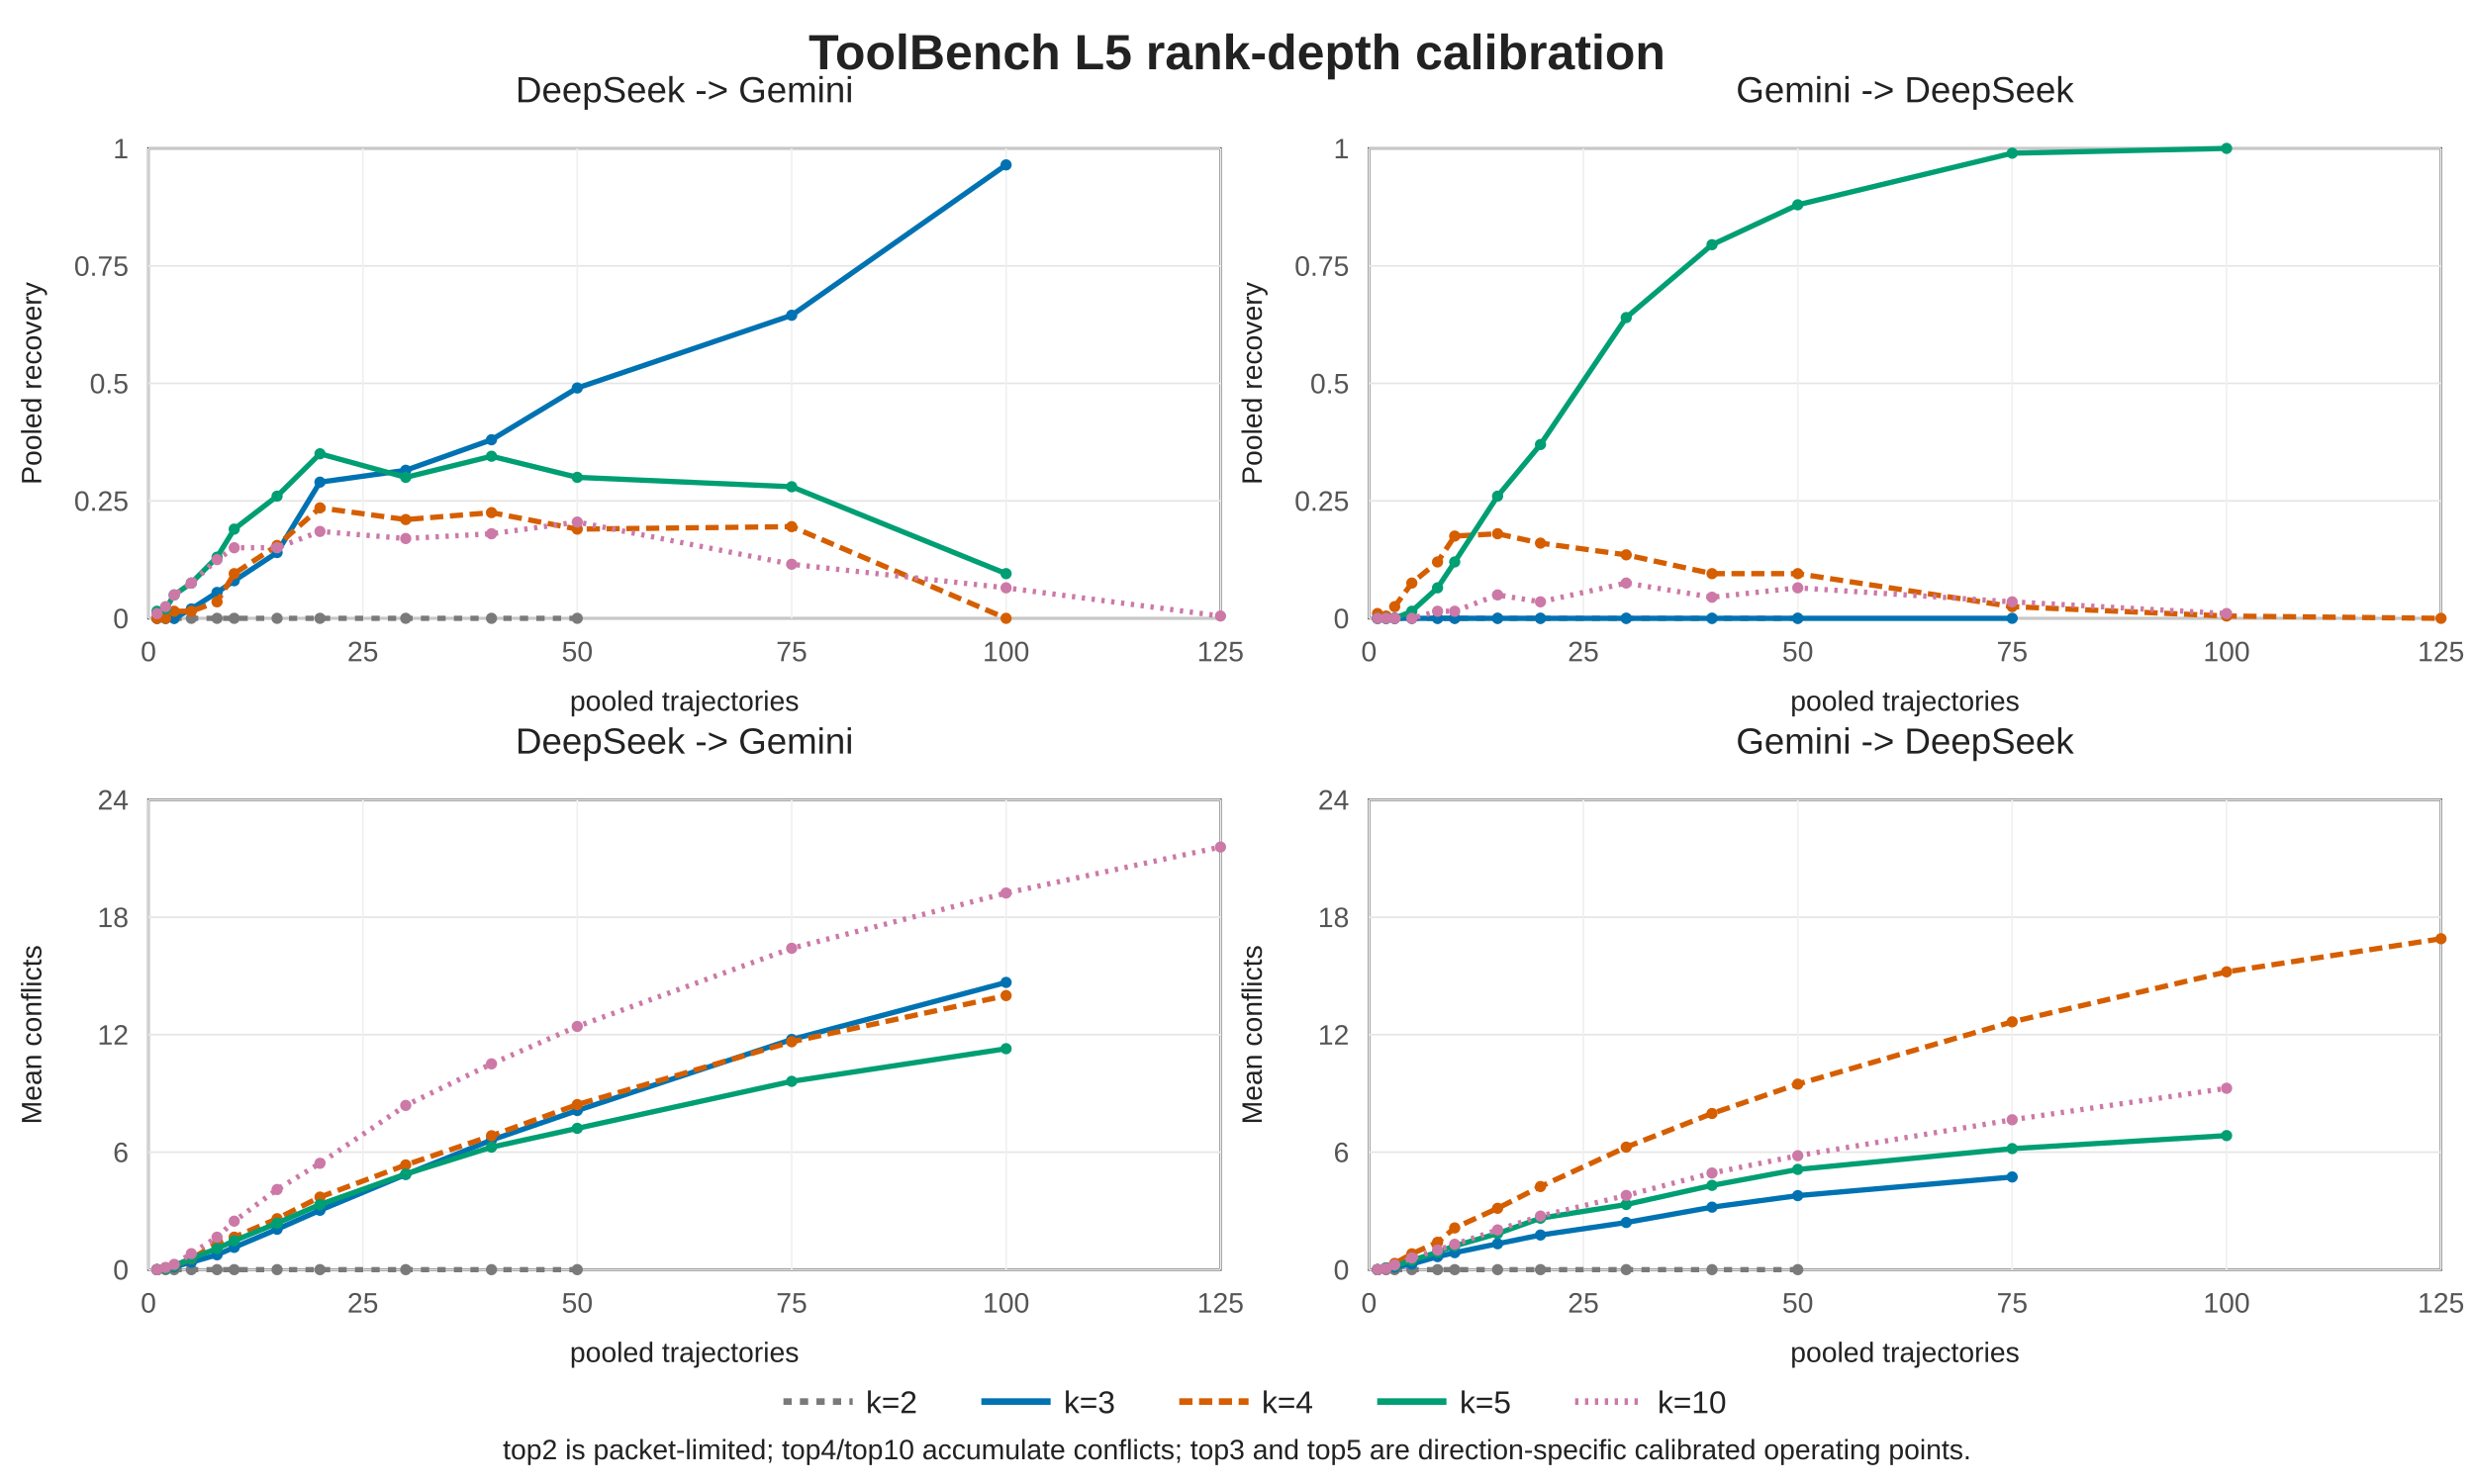
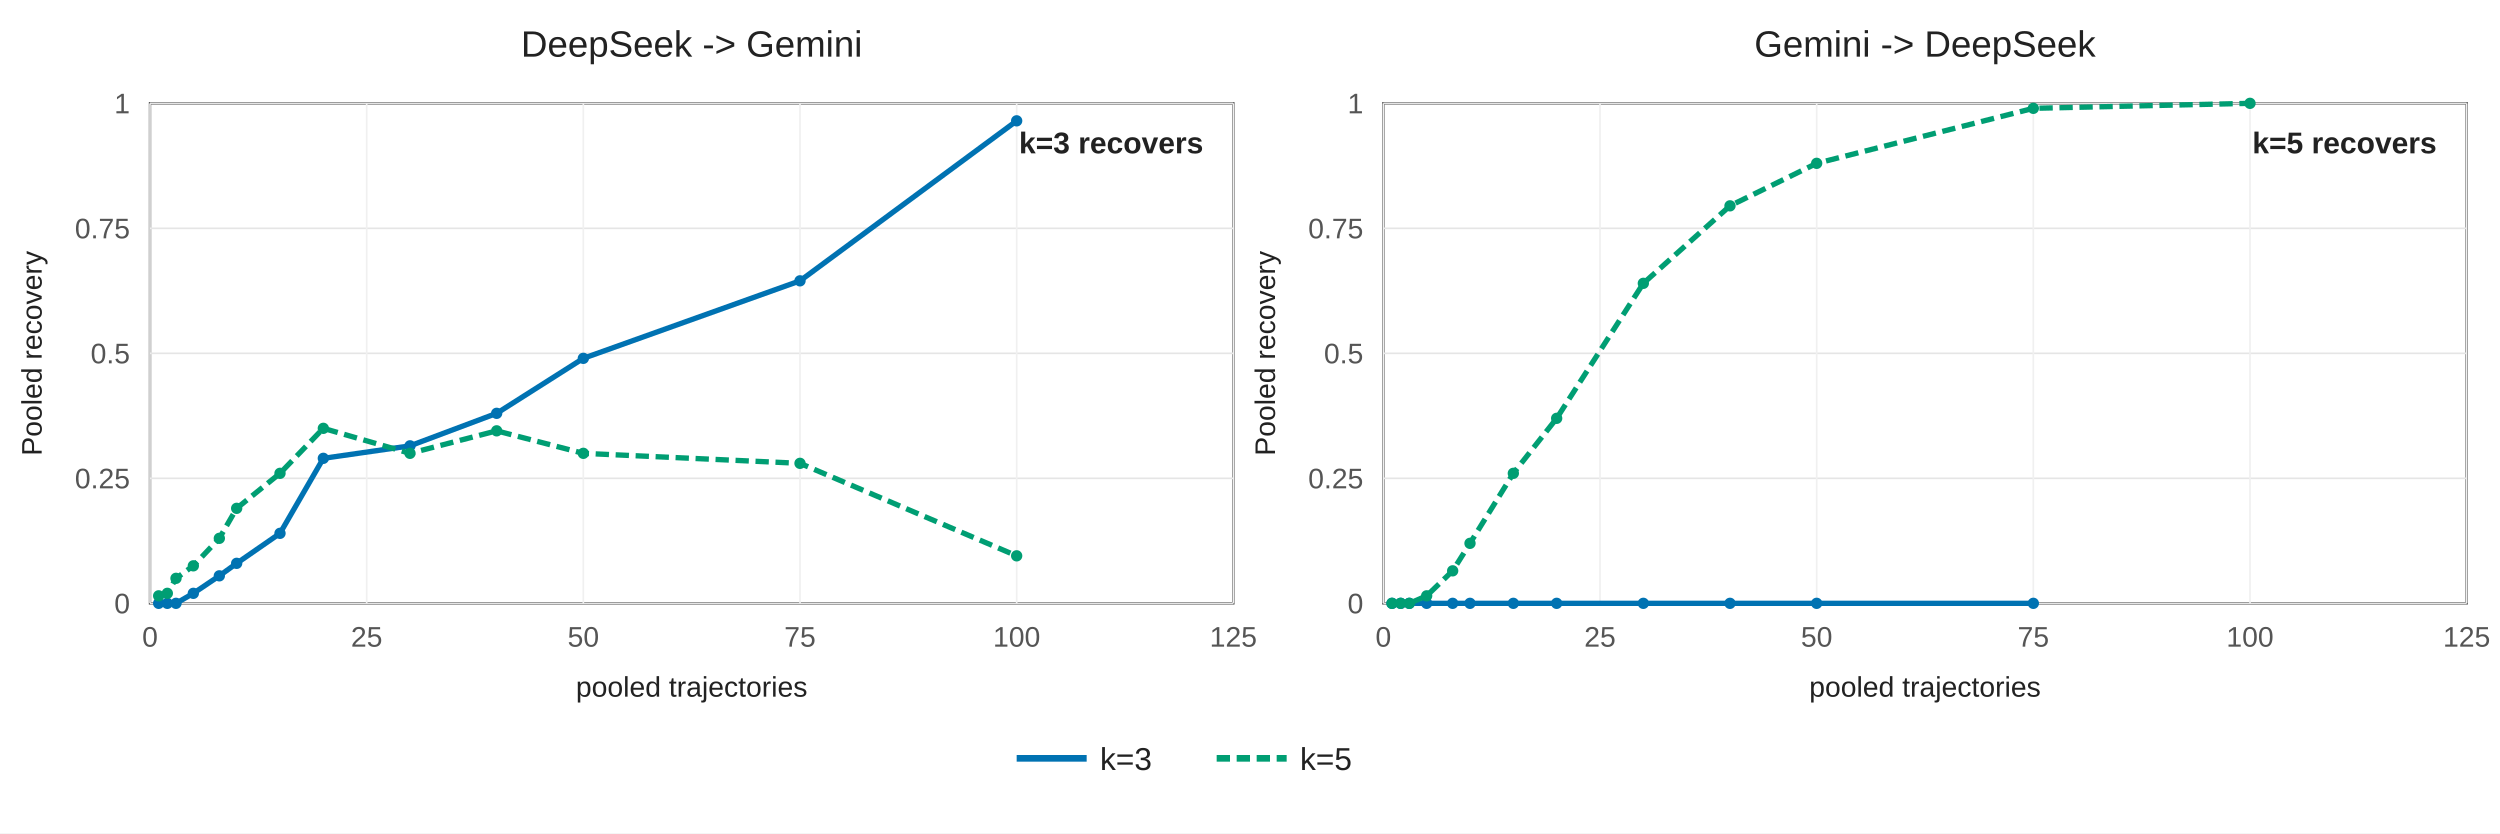
- <svg xmlns="http://www.w3.org/2000/svg" width="1500" height="900" viewBox="0 0 1500 900">
+ <svg xmlns="http://www.w3.org/2000/svg" width="1500" height="500" viewBox="0 0 1500 500">
  <rect width="100%" height="100%" fill="white" />
-   <style>text{font-family:Arial,Helvetica,sans-serif;fill:#222}.title{font-size:30px;font-weight:700}.label{font-size:22px}.tick{font-size:17px;fill:#555}.legend{font-size:19px}.small{font-size:17px}</style>
-   <text class="title" x="750" y="42" text-anchor="middle">ToolBench L5 rank-depth calibration</text>
-   <text class="label" x="415.0" y="62" text-anchor="middle">DeepSeek -&gt; Gemini</text>
-   <rect x="90" y="90" width="650" height="285" fill="none" stroke="#333" stroke-width="1.4" />
-   <line x1="90" x2="740" y1="375.0" y2="375.0" stroke="#E5E5E5" />
-   <text class="tick" x="78" y="381.0" text-anchor="end">0</text>
-   <line x1="90" x2="740" y1="303.75" y2="303.75" stroke="#E5E5E5" />
-   <text class="tick" x="78" y="309.75" text-anchor="end">0.25</text>
-   <line x1="90" x2="740" y1="232.5" y2="232.5" stroke="#E5E5E5" />
-   <text class="tick" x="78" y="238.5" text-anchor="end">0.5</text>
-   <line x1="90" x2="740" y1="161.25" y2="161.25" stroke="#E5E5E5" />
-   <text class="tick" x="78" y="167.25" text-anchor="end">0.75</text>
-   <line x1="90" x2="740" y1="90.0" y2="90.0" stroke="#E5E5E5" />
-   <text class="tick" x="78" y="96.0" text-anchor="end">1</text>
-   <line x1="90.0" x2="90.0" y1="90" y2="375" stroke="#F0F0F0" />
-   <text class="tick" x="90.0" y="401" text-anchor="middle">0</text>
-   <line x1="220.0" x2="220.0" y1="90" y2="375" stroke="#F0F0F0" />
-   <text class="tick" x="220.0" y="401" text-anchor="middle">25</text>
-   <line x1="350.0" x2="350.0" y1="90" y2="375" stroke="#F0F0F0" />
-   <text class="tick" x="350.0" y="401" text-anchor="middle">50</text>
-   <line x1="480.0" x2="480.0" y1="90" y2="375" stroke="#F0F0F0" />
-   <text class="tick" x="480.0" y="401" text-anchor="middle">75</text>
-   <line x1="610.0" x2="610.0" y1="90" y2="375" stroke="#F0F0F0" />
-   <text class="tick" x="610.0" y="401" text-anchor="middle">100</text>
-   <line x1="740.0" x2="740.0" y1="90" y2="375" stroke="#F0F0F0" />
-   <text class="tick" x="740.0" y="401" text-anchor="middle">125</text>
-   <text class="small" x="415.0" y="431" text-anchor="middle">pooled trajectories</text>
-   <text class="small" transform="translate(25,232.5) rotate(-90)" text-anchor="middle">Pooled recovery</text>
-   <path d="M95.2,375.0 L100.4,375.0 L105.6,375.0 L116.0,375.0 L131.6,375.0 L142.0,375.0 L168.0,375.0 L194.0,375.0 L246.0,375.0 L298.0,375.0 L350.0,375.0" fill="none" stroke="#7A7A7A" stroke-width="3.2" stroke-dasharray="5 5" />
-   <circle cx="95.2" cy="375.0" r="3.4" fill="#7A7A7A" />
-   <circle cx="100.4" cy="375.0" r="3.4" fill="#7A7A7A" />
-   <circle cx="105.6" cy="375.0" r="3.4" fill="#7A7A7A" />
-   <circle cx="116.0" cy="375.0" r="3.4" fill="#7A7A7A" />
-   <circle cx="131.6" cy="375.0" r="3.4" fill="#7A7A7A" />
-   <circle cx="142.0" cy="375.0" r="3.4" fill="#7A7A7A" />
-   <circle cx="168.0" cy="375.0" r="3.4" fill="#7A7A7A" />
-   <circle cx="194.0" cy="375.0" r="3.4" fill="#7A7A7A" />
-   <circle cx="246.0" cy="375.0" r="3.4" fill="#7A7A7A" />
-   <circle cx="298.0" cy="375.0" r="3.4" fill="#7A7A7A" />
-   <circle cx="350.0" cy="375.0" r="3.4" fill="#7A7A7A" />
-   <path d="M95.2,375.0 L100.4,375.0 L105.6,375.0 L116.0,369.3 L131.6,359.3 L142.0,352.2 L168.0,335.1 L194.0,292.4 L246.0,285.2 L298.0,266.7 L350.0,235.3 L480.0,191.2 L610.0,100.0" fill="none" stroke="#0072B2" stroke-width="3.2" />
-   <circle cx="95.2" cy="375.0" r="3.4" fill="#0072B2" />
-   <circle cx="100.4" cy="375.0" r="3.4" fill="#0072B2" />
-   <circle cx="105.6" cy="375.0" r="3.4" fill="#0072B2" />
-   <circle cx="116.0" cy="369.3" r="3.4" fill="#0072B2" />
-   <circle cx="131.6" cy="359.3" r="3.4" fill="#0072B2" />
-   <circle cx="142.0" cy="352.2" r="3.4" fill="#0072B2" />
-   <circle cx="168.0" cy="335.1" r="3.4" fill="#0072B2" />
-   <circle cx="194.0" cy="292.4" r="3.4" fill="#0072B2" />
-   <circle cx="246.0" cy="285.2" r="3.4" fill="#0072B2" />
-   <circle cx="298.0" cy="266.7" r="3.4" fill="#0072B2" />
-   <circle cx="350.0" cy="235.3" r="3.4" fill="#0072B2" />
-   <circle cx="480.0" cy="191.2" r="3.4" fill="#0072B2" />
-   <circle cx="610.0" cy="100.0" r="3.4" fill="#0072B2" />
-   <path d="M95.2,375.0 L100.4,375.0 L105.6,370.7 L116.0,370.7 L131.6,365.0 L142.0,347.9 L168.0,330.8 L194.0,308.0 L246.0,315.1 L298.0,310.9 L350.0,320.9 L480.0,319.4 L610.0,375.0" fill="none" stroke="#D55E00" stroke-width="3.2" stroke-dasharray="8 4" />
-   <circle cx="95.2" cy="375.0" r="3.4" fill="#D55E00" />
-   <circle cx="100.4" cy="375.0" r="3.4" fill="#D55E00" />
-   <circle cx="105.6" cy="370.7" r="3.4" fill="#D55E00" />
-   <circle cx="116.0" cy="370.7" r="3.4" fill="#D55E00" />
-   <circle cx="131.6" cy="365.0" r="3.4" fill="#D55E00" />
-   <circle cx="142.0" cy="347.9" r="3.4" fill="#D55E00" />
-   <circle cx="168.0" cy="330.8" r="3.4" fill="#D55E00" />
-   <circle cx="194.0" cy="308.0" r="3.4" fill="#D55E00" />
-   <circle cx="246.0" cy="315.1" r="3.4" fill="#D55E00" />
-   <circle cx="298.0" cy="310.9" r="3.4" fill="#D55E00" />
-   <circle cx="350.0" cy="320.9" r="3.4" fill="#D55E00" />
-   <circle cx="480.0" cy="319.4" r="3.4" fill="#D55E00" />
-   <circle cx="610.0" cy="375.0" r="3.4" fill="#D55E00" />
-   <path d="M95.2,370.7 L100.4,369.3 L105.6,360.8 L116.0,353.6 L131.6,337.9 L142.0,320.9 L168.0,300.9 L194.0,275.2 L246.0,289.5 L298.0,276.7 L350.0,289.5 L480.0,295.2 L610.0,347.9" fill="none" stroke="#009E73" stroke-width="3.2" />
-   <circle cx="95.2" cy="370.7" r="3.4" fill="#009E73" />
-   <circle cx="100.4" cy="369.3" r="3.4" fill="#009E73" />
-   <circle cx="105.6" cy="360.8" r="3.4" fill="#009E73" />
-   <circle cx="116.0" cy="353.6" r="3.4" fill="#009E73" />
-   <circle cx="131.6" cy="337.9" r="3.4" fill="#009E73" />
-   <circle cx="142.0" cy="320.9" r="3.4" fill="#009E73" />
-   <circle cx="168.0" cy="300.9" r="3.4" fill="#009E73" />
-   <circle cx="194.0" cy="275.2" r="3.4" fill="#009E73" />
-   <circle cx="246.0" cy="289.5" r="3.4" fill="#009E73" />
-   <circle cx="298.0" cy="276.7" r="3.4" fill="#009E73" />
-   <circle cx="350.0" cy="289.5" r="3.4" fill="#009E73" />
-   <circle cx="480.0" cy="295.2" r="3.4" fill="#009E73" />
-   <circle cx="610.0" cy="347.9" r="3.4" fill="#009E73" />
-   <path d="M95.2,372.1 L100.4,367.9 L105.6,360.8 L116.0,353.6 L131.6,339.4 L142.0,332.2 L168.0,332.2 L194.0,322.3 L246.0,326.6 L298.0,323.7 L350.0,316.6 L480.0,342.2 L610.0,356.5 L740.0,373.6" fill="none" stroke="#CC79A7" stroke-width="3.2" stroke-dasharray="2 4" />
-   <circle cx="95.2" cy="372.1" r="3.4" fill="#CC79A7" />
-   <circle cx="100.4" cy="367.9" r="3.4" fill="#CC79A7" />
-   <circle cx="105.6" cy="360.8" r="3.4" fill="#CC79A7" />
-   <circle cx="116.0" cy="353.6" r="3.4" fill="#CC79A7" />
-   <circle cx="131.6" cy="339.4" r="3.4" fill="#CC79A7" />
-   <circle cx="142.0" cy="332.2" r="3.4" fill="#CC79A7" />
-   <circle cx="168.0" cy="332.2" r="3.4" fill="#CC79A7" />
-   <circle cx="194.0" cy="322.3" r="3.4" fill="#CC79A7" />
-   <circle cx="246.0" cy="326.6" r="3.4" fill="#CC79A7" />
-   <circle cx="298.0" cy="323.7" r="3.4" fill="#CC79A7" />
-   <circle cx="350.0" cy="316.6" r="3.4" fill="#CC79A7" />
-   <circle cx="480.0" cy="342.2" r="3.4" fill="#CC79A7" />
-   <circle cx="610.0" cy="356.5" r="3.4" fill="#CC79A7" />
-   <circle cx="740.0" cy="373.6" r="3.4" fill="#CC79A7" />
-   <text class="label" x="1155.0" y="62" text-anchor="middle">Gemini -&gt; DeepSeek</text>
-   <rect x="830" y="90" width="650" height="285" fill="none" stroke="#333" stroke-width="1.4" />
-   <line x1="830" x2="1480" y1="375.0" y2="375.0" stroke="#E5E5E5" />
-   <text class="tick" x="818" y="381.0" text-anchor="end">0</text>
-   <line x1="830" x2="1480" y1="303.75" y2="303.75" stroke="#E5E5E5" />
-   <text class="tick" x="818" y="309.75" text-anchor="end">0.25</text>
-   <line x1="830" x2="1480" y1="232.5" y2="232.5" stroke="#E5E5E5" />
-   <text class="tick" x="818" y="238.5" text-anchor="end">0.5</text>
-   <line x1="830" x2="1480" y1="161.25" y2="161.25" stroke="#E5E5E5" />
-   <text class="tick" x="818" y="167.25" text-anchor="end">0.75</text>
-   <line x1="830" x2="1480" y1="90.0" y2="90.0" stroke="#E5E5E5" />
-   <text class="tick" x="818" y="96.0" text-anchor="end">1</text>
-   <line x1="830.0" x2="830.0" y1="90" y2="375" stroke="#F0F0F0" />
-   <text class="tick" x="830.0" y="401" text-anchor="middle">0</text>
-   <line x1="960.0" x2="960.0" y1="90" y2="375" stroke="#F0F0F0" />
-   <text class="tick" x="960.0" y="401" text-anchor="middle">25</text>
-   <line x1="1090.0" x2="1090.0" y1="90" y2="375" stroke="#F0F0F0" />
-   <text class="tick" x="1090.0" y="401" text-anchor="middle">50</text>
-   <line x1="1220.0" x2="1220.0" y1="90" y2="375" stroke="#F0F0F0" />
-   <text class="tick" x="1220.0" y="401" text-anchor="middle">75</text>
-   <line x1="1350.0" x2="1350.0" y1="90" y2="375" stroke="#F0F0F0" />
-   <text class="tick" x="1350.0" y="401" text-anchor="middle">100</text>
-   <line x1="1480.0" x2="1480.0" y1="90" y2="375" stroke="#F0F0F0" />
-   <text class="tick" x="1480.0" y="401" text-anchor="middle">125</text>
-   <text class="small" x="1155.0" y="431" text-anchor="middle">pooled trajectories</text>
-   <text class="small" transform="translate(765,232.5) rotate(-90)" text-anchor="middle">Pooled recovery</text>
-   <path d="M835.2,375.0 L840.4,375.0 L845.6,375.0 L856.0,375.0 L871.6,375.0 L882.0,375.0 L908.0,375.0 L934.0,375.0 L986.0,375.0 L1038.0,375.0 L1090.0,375.0" fill="none" stroke="#7A7A7A" stroke-width="3.2" stroke-dasharray="5 5" />
-   <circle cx="835.2" cy="375.0" r="3.4" fill="#7A7A7A" />
-   <circle cx="840.4" cy="375.0" r="3.4" fill="#7A7A7A" />
-   <circle cx="845.6" cy="375.0" r="3.4" fill="#7A7A7A" />
-   <circle cx="856.0" cy="375.0" r="3.4" fill="#7A7A7A" />
-   <circle cx="871.6" cy="375.0" r="3.4" fill="#7A7A7A" />
-   <circle cx="882.0" cy="375.0" r="3.4" fill="#7A7A7A" />
-   <circle cx="908.0" cy="375.0" r="3.4" fill="#7A7A7A" />
-   <circle cx="934.0" cy="375.0" r="3.4" fill="#7A7A7A" />
-   <circle cx="986.0" cy="375.0" r="3.4" fill="#7A7A7A" />
-   <circle cx="1038.0" cy="375.0" r="3.4" fill="#7A7A7A" />
-   <circle cx="1090.0" cy="375.0" r="3.4" fill="#7A7A7A" />
-   <path d="M835.2,375.0 L840.4,375.0 L845.6,375.0 L856.0,375.0 L871.6,375.0 L882.0,375.0 L908.0,375.0 L934.0,375.0 L986.0,375.0 L1038.0,375.0 L1090.0,375.0 L1220.0,375.0" fill="none" stroke="#0072B2" stroke-width="3.2" />
-   <circle cx="835.2" cy="375.0" r="3.4" fill="#0072B2" />
-   <circle cx="840.4" cy="375.0" r="3.4" fill="#0072B2" />
-   <circle cx="845.6" cy="375.0" r="3.4" fill="#0072B2" />
-   <circle cx="856.0" cy="375.0" r="3.4" fill="#0072B2" />
-   <circle cx="871.6" cy="375.0" r="3.4" fill="#0072B2" />
-   <circle cx="882.0" cy="375.0" r="3.4" fill="#0072B2" />
-   <circle cx="908.0" cy="375.0" r="3.4" fill="#0072B2" />
-   <circle cx="934.0" cy="375.0" r="3.4" fill="#0072B2" />
-   <circle cx="986.0" cy="375.0" r="3.4" fill="#0072B2" />
-   <circle cx="1038.0" cy="375.0" r="3.4" fill="#0072B2" />
-   <circle cx="1090.0" cy="375.0" r="3.4" fill="#0072B2" />
-   <circle cx="1220.0" cy="375.0" r="3.4" fill="#0072B2" />
-   <path d="M835.2,372.1 L840.4,373.6 L845.6,367.9 L856.0,353.6 L871.6,340.8 L882.0,325.1 L908.0,323.7 L934.0,329.4 L986.0,336.5 L1038.0,347.9 L1090.0,347.9 L1220.0,367.9 L1350.0,373.6 L1480.0,375.0" fill="none" stroke="#D55E00" stroke-width="3.2" stroke-dasharray="8 4" />
-   <circle cx="835.2" cy="372.1" r="3.4" fill="#D55E00" />
-   <circle cx="840.4" cy="373.6" r="3.4" fill="#D55E00" />
-   <circle cx="845.6" cy="367.9" r="3.4" fill="#D55E00" />
-   <circle cx="856.0" cy="353.6" r="3.4" fill="#D55E00" />
-   <circle cx="871.6" cy="340.8" r="3.4" fill="#D55E00" />
-   <circle cx="882.0" cy="325.1" r="3.4" fill="#D55E00" />
-   <circle cx="908.0" cy="323.7" r="3.4" fill="#D55E00" />
-   <circle cx="934.0" cy="329.4" r="3.4" fill="#D55E00" />
-   <circle cx="986.0" cy="336.5" r="3.4" fill="#D55E00" />
-   <circle cx="1038.0" cy="347.9" r="3.4" fill="#D55E00" />
-   <circle cx="1090.0" cy="347.9" r="3.4" fill="#D55E00" />
-   <circle cx="1220.0" cy="367.9" r="3.4" fill="#D55E00" />
-   <circle cx="1350.0" cy="373.6" r="3.4" fill="#D55E00" />
-   <circle cx="1480.0" cy="375.0" r="3.4" fill="#D55E00" />
-   <path d="M835.2,375.0 L840.4,375.0 L845.6,375.0 L856.0,370.7 L871.6,356.5 L882.0,340.8 L908.0,300.9 L934.0,269.6 L986.0,192.6 L1038.0,148.4 L1090.0,124.2 L1220.0,92.9 L1350.0,90.0" fill="none" stroke="#009E73" stroke-width="3.2" />
-   <circle cx="835.2" cy="375.0" r="3.4" fill="#009E73" />
-   <circle cx="840.4" cy="375.0" r="3.4" fill="#009E73" />
-   <circle cx="845.6" cy="375.0" r="3.4" fill="#009E73" />
-   <circle cx="856.0" cy="370.7" r="3.4" fill="#009E73" />
-   <circle cx="871.6" cy="356.5" r="3.4" fill="#009E73" />
-   <circle cx="882.0" cy="340.8" r="3.4" fill="#009E73" />
-   <circle cx="908.0" cy="300.9" r="3.4" fill="#009E73" />
-   <circle cx="934.0" cy="269.6" r="3.4" fill="#009E73" />
-   <circle cx="986.0" cy="192.6" r="3.4" fill="#009E73" />
-   <circle cx="1038.0" cy="148.4" r="3.4" fill="#009E73" />
-   <circle cx="1090.0" cy="124.2" r="3.4" fill="#009E73" />
-   <circle cx="1220.0" cy="92.9" r="3.4" fill="#009E73" />
-   <circle cx="1350.0" cy="90.0" r="3.4" fill="#009E73" />
-   <path d="M835.2,375.0 L840.4,375.0 L845.6,375.0 L856.0,375.0 L871.6,370.7 L882.0,370.7 L908.0,360.8 L934.0,365.0 L986.0,353.6 L1038.0,362.2 L1090.0,356.5 L1220.0,365.0 L1350.0,372.1" fill="none" stroke="#CC79A7" stroke-width="3.2" stroke-dasharray="2 4" />
-   <circle cx="835.2" cy="375.0" r="3.4" fill="#CC79A7" />
-   <circle cx="840.4" cy="375.0" r="3.4" fill="#CC79A7" />
-   <circle cx="845.6" cy="375.0" r="3.4" fill="#CC79A7" />
-   <circle cx="856.0" cy="375.0" r="3.4" fill="#CC79A7" />
-   <circle cx="871.6" cy="370.7" r="3.4" fill="#CC79A7" />
-   <circle cx="882.0" cy="370.7" r="3.4" fill="#CC79A7" />
-   <circle cx="908.0" cy="360.8" r="3.4" fill="#CC79A7" />
-   <circle cx="934.0" cy="365.0" r="3.4" fill="#CC79A7" />
-   <circle cx="986.0" cy="353.6" r="3.4" fill="#CC79A7" />
-   <circle cx="1038.0" cy="362.2" r="3.4" fill="#CC79A7" />
-   <circle cx="1090.0" cy="356.5" r="3.4" fill="#CC79A7" />
-   <circle cx="1220.0" cy="365.0" r="3.4" fill="#CC79A7" />
-   <circle cx="1350.0" cy="372.1" r="3.4" fill="#CC79A7" />
-   <text class="label" x="415.0" y="457" text-anchor="middle">DeepSeek -&gt; Gemini</text>
-   <rect x="90" y="485" width="650" height="285" fill="none" stroke="#333" stroke-width="1.4" />
-   <line x1="90" x2="740" y1="770.0" y2="770.0" stroke="#E5E5E5" />
-   <text class="tick" x="78" y="776.0" text-anchor="end">0</text>
-   <line x1="90" x2="740" y1="698.75" y2="698.75" stroke="#E5E5E5" />
-   <text class="tick" x="78" y="704.75" text-anchor="end">6</text>
-   <line x1="90" x2="740" y1="627.5" y2="627.5" stroke="#E5E5E5" />
-   <text class="tick" x="78" y="633.5" text-anchor="end">12</text>
-   <line x1="90" x2="740" y1="556.25" y2="556.25" stroke="#E5E5E5" />
-   <text class="tick" x="78" y="562.25" text-anchor="end">18</text>
-   <line x1="90" x2="740" y1="485.0" y2="485.0" stroke="#E5E5E5" />
-   <text class="tick" x="78" y="491.0" text-anchor="end">24</text>
-   <line x1="90.0" x2="90.0" y1="485" y2="770" stroke="#F0F0F0" />
-   <text class="tick" x="90.0" y="796" text-anchor="middle">0</text>
-   <line x1="220.0" x2="220.0" y1="485" y2="770" stroke="#F0F0F0" />
-   <text class="tick" x="220.0" y="796" text-anchor="middle">25</text>
-   <line x1="350.0" x2="350.0" y1="485" y2="770" stroke="#F0F0F0" />
-   <text class="tick" x="350.0" y="796" text-anchor="middle">50</text>
-   <line x1="480.0" x2="480.0" y1="485" y2="770" stroke="#F0F0F0" />
-   <text class="tick" x="480.0" y="796" text-anchor="middle">75</text>
-   <line x1="610.0" x2="610.0" y1="485" y2="770" stroke="#F0F0F0" />
-   <text class="tick" x="610.0" y="796" text-anchor="middle">100</text>
-   <line x1="740.0" x2="740.0" y1="485" y2="770" stroke="#F0F0F0" />
-   <text class="tick" x="740.0" y="796" text-anchor="middle">125</text>
-   <text class="small" x="415.0" y="826" text-anchor="middle">pooled trajectories</text>
-   <text class="small" transform="translate(25,627.5) rotate(-90)" text-anchor="middle">Mean conflicts</text>
-   <path d="M95.2,770.0 L100.4,770.0 L105.6,770.0 L116.0,770.0 L131.6,770.0 L142.0,770.0 L168.0,770.0 L194.0,770.0 L246.0,770.0 L298.0,770.0 L350.0,770.0" fill="none" stroke="#7A7A7A" stroke-width="3.2" stroke-dasharray="5 5" />
-   <circle cx="95.2" cy="770.0" r="3.4" fill="#7A7A7A" />
-   <circle cx="100.4" cy="770.0" r="3.4" fill="#7A7A7A" />
-   <circle cx="105.6" cy="770.0" r="3.4" fill="#7A7A7A" />
-   <circle cx="116.0" cy="770.0" r="3.4" fill="#7A7A7A" />
-   <circle cx="131.6" cy="770.0" r="3.4" fill="#7A7A7A" />
-   <circle cx="142.0" cy="770.0" r="3.4" fill="#7A7A7A" />
-   <circle cx="168.0" cy="770.0" r="3.4" fill="#7A7A7A" />
-   <circle cx="194.0" cy="770.0" r="3.4" fill="#7A7A7A" />
-   <circle cx="246.0" cy="770.0" r="3.4" fill="#7A7A7A" />
-   <circle cx="298.0" cy="770.0" r="3.4" fill="#7A7A7A" />
-   <circle cx="350.0" cy="770.0" r="3.4" fill="#7A7A7A" />
-   <path d="M95.2,770.0 L100.4,769.1 L105.6,768.3 L116.0,765.5 L131.6,761.0 L142.0,756.5 L168.0,745.5 L194.0,734.0 L246.0,712.3 L298.0,691.4 L350.0,673.5 L480.0,630.4 L610.0,595.8" fill="none" stroke="#0072B2" stroke-width="3.2" />
-   <circle cx="95.2" cy="770.0" r="3.4" fill="#0072B2" />
-   <circle cx="100.4" cy="769.1" r="3.4" fill="#0072B2" />
-   <circle cx="105.6" cy="768.3" r="3.4" fill="#0072B2" />
-   <circle cx="116.0" cy="765.5" r="3.4" fill="#0072B2" />
-   <circle cx="131.6" cy="761.0" r="3.4" fill="#0072B2" />
-   <circle cx="142.0" cy="756.5" r="3.4" fill="#0072B2" />
-   <circle cx="168.0" cy="745.5" r="3.4" fill="#0072B2" />
-   <circle cx="194.0" cy="734.0" r="3.4" fill="#0072B2" />
-   <circle cx="246.0" cy="712.3" r="3.4" fill="#0072B2" />
-   <circle cx="298.0" cy="691.4" r="3.4" fill="#0072B2" />
-   <circle cx="350.0" cy="673.5" r="3.4" fill="#0072B2" />
-   <circle cx="480.0" cy="630.4" r="3.4" fill="#0072B2" />
-   <circle cx="610.0" cy="595.8" r="3.4" fill="#0072B2" />
-   <path d="M95.2,770.0 L100.4,768.9 L105.6,767.6 L116.0,763.4 L131.6,754.1 L142.0,750.3 L168.0,739.1 L194.0,726.0 L246.0,706.5 L298.0,688.8 L350.0,669.9 L480.0,631.8 L610.0,603.8" fill="none" stroke="#D55E00" stroke-width="3.2" stroke-dasharray="8 4" />
-   <circle cx="95.2" cy="770.0" r="3.4" fill="#D55E00" />
-   <circle cx="100.4" cy="768.9" r="3.4" fill="#D55E00" />
-   <circle cx="105.6" cy="767.6" r="3.4" fill="#D55E00" />
-   <circle cx="116.0" cy="763.4" r="3.4" fill="#D55E00" />
-   <circle cx="131.6" cy="754.1" r="3.4" fill="#D55E00" />
-   <circle cx="142.0" cy="750.3" r="3.4" fill="#D55E00" />
-   <circle cx="168.0" cy="739.1" r="3.4" fill="#D55E00" />
-   <circle cx="194.0" cy="726.0" r="3.4" fill="#D55E00" />
-   <circle cx="246.0" cy="706.5" r="3.4" fill="#D55E00" />
-   <circle cx="298.0" cy="688.8" r="3.4" fill="#D55E00" />
-   <circle cx="350.0" cy="669.9" r="3.4" fill="#D55E00" />
-   <circle cx="480.0" cy="631.8" r="3.4" fill="#D55E00" />
-   <circle cx="610.0" cy="603.8" r="3.4" fill="#D55E00" />
-   <path d="M95.2,770.0 L100.4,769.4 L105.6,767.6 L116.0,763.2 L131.6,757.2 L142.0,752.5 L168.0,741.8 L194.0,730.5 L246.0,712.0 L298.0,695.7 L350.0,684.3 L480.0,655.8 L610.0,636.0" fill="none" stroke="#009E73" stroke-width="3.2" />
-   <circle cx="95.2" cy="770.0" r="3.4" fill="#009E73" />
-   <circle cx="100.4" cy="769.4" r="3.4" fill="#009E73" />
-   <circle cx="105.6" cy="767.6" r="3.4" fill="#009E73" />
-   <circle cx="116.0" cy="763.2" r="3.4" fill="#009E73" />
-   <circle cx="131.6" cy="757.2" r="3.4" fill="#009E73" />
-   <circle cx="142.0" cy="752.5" r="3.4" fill="#009E73" />
-   <circle cx="168.0" cy="741.8" r="3.4" fill="#009E73" />
-   <circle cx="194.0" cy="730.5" r="3.4" fill="#009E73" />
-   <circle cx="246.0" cy="712.0" r="3.4" fill="#009E73" />
-   <circle cx="298.0" cy="695.7" r="3.4" fill="#009E73" />
-   <circle cx="350.0" cy="684.3" r="3.4" fill="#009E73" />
-   <circle cx="480.0" cy="655.8" r="3.4" fill="#009E73" />
-   <circle cx="610.0" cy="636.0" r="3.4" fill="#009E73" />
-   <path d="M95.2,770.0 L100.4,768.7 L105.6,766.8 L116.0,760.3 L131.6,750.3 L142.0,740.6 L168.0,721.4 L194.0,705.5 L246.0,670.4 L298.0,645.2 L350.0,622.5 L480.0,575.1 L610.0,541.6 L740.0,513.7" fill="none" stroke="#CC79A7" stroke-width="3.2" stroke-dasharray="2 4" />
-   <circle cx="95.2" cy="770.0" r="3.4" fill="#CC79A7" />
-   <circle cx="100.4" cy="768.7" r="3.4" fill="#CC79A7" />
-   <circle cx="105.6" cy="766.8" r="3.4" fill="#CC79A7" />
-   <circle cx="116.0" cy="760.3" r="3.4" fill="#CC79A7" />
-   <circle cx="131.6" cy="750.3" r="3.4" fill="#CC79A7" />
-   <circle cx="142.0" cy="740.6" r="3.4" fill="#CC79A7" />
-   <circle cx="168.0" cy="721.4" r="3.4" fill="#CC79A7" />
-   <circle cx="194.0" cy="705.5" r="3.4" fill="#CC79A7" />
-   <circle cx="246.0" cy="670.4" r="3.4" fill="#CC79A7" />
-   <circle cx="298.0" cy="645.2" r="3.4" fill="#CC79A7" />
-   <circle cx="350.0" cy="622.5" r="3.4" fill="#CC79A7" />
-   <circle cx="480.0" cy="575.1" r="3.4" fill="#CC79A7" />
-   <circle cx="610.0" cy="541.6" r="3.4" fill="#CC79A7" />
-   <circle cx="740.0" cy="513.7" r="3.4" fill="#CC79A7" />
-   <text class="label" x="1155.0" y="457" text-anchor="middle">Gemini -&gt; DeepSeek</text>
-   <rect x="830" y="485" width="650" height="285" fill="none" stroke="#333" stroke-width="1.4" />
-   <line x1="830" x2="1480" y1="770.0" y2="770.0" stroke="#E5E5E5" />
-   <text class="tick" x="818" y="776.0" text-anchor="end">0</text>
-   <line x1="830" x2="1480" y1="698.75" y2="698.75" stroke="#E5E5E5" />
-   <text class="tick" x="818" y="704.75" text-anchor="end">6</text>
-   <line x1="830" x2="1480" y1="627.5" y2="627.5" stroke="#E5E5E5" />
-   <text class="tick" x="818" y="633.5" text-anchor="end">12</text>
-   <line x1="830" x2="1480" y1="556.25" y2="556.25" stroke="#E5E5E5" />
-   <text class="tick" x="818" y="562.25" text-anchor="end">18</text>
-   <line x1="830" x2="1480" y1="485.0" y2="485.0" stroke="#E5E5E5" />
-   <text class="tick" x="818" y="491.0" text-anchor="end">24</text>
-   <line x1="830.0" x2="830.0" y1="485" y2="770" stroke="#F0F0F0" />
-   <text class="tick" x="830.0" y="796" text-anchor="middle">0</text>
-   <line x1="960.0" x2="960.0" y1="485" y2="770" stroke="#F0F0F0" />
-   <text class="tick" x="960.0" y="796" text-anchor="middle">25</text>
-   <line x1="1090.0" x2="1090.0" y1="485" y2="770" stroke="#F0F0F0" />
-   <text class="tick" x="1090.0" y="796" text-anchor="middle">50</text>
-   <line x1="1220.0" x2="1220.0" y1="485" y2="770" stroke="#F0F0F0" />
-   <text class="tick" x="1220.0" y="796" text-anchor="middle">75</text>
-   <line x1="1350.0" x2="1350.0" y1="485" y2="770" stroke="#F0F0F0" />
-   <text class="tick" x="1350.0" y="796" text-anchor="middle">100</text>
-   <line x1="1480.0" x2="1480.0" y1="485" y2="770" stroke="#F0F0F0" />
-   <text class="tick" x="1480.0" y="796" text-anchor="middle">125</text>
-   <text class="small" x="1155.0" y="826" text-anchor="middle">pooled trajectories</text>
-   <text class="small" transform="translate(765,627.5) rotate(-90)" text-anchor="middle">Mean conflicts</text>
-   <path d="M835.2,770.0 L840.4,770.0 L845.6,770.0 L856.0,770.0 L871.6,770.0 L882.0,770.0 L908.0,770.0 L934.0,770.0 L986.0,770.0 L1038.0,770.0 L1090.0,770.0" fill="none" stroke="#7A7A7A" stroke-width="3.2" stroke-dasharray="5 5" />
-   <circle cx="835.2" cy="770.0" r="3.4" fill="#7A7A7A" />
-   <circle cx="840.4" cy="770.0" r="3.4" fill="#7A7A7A" />
-   <circle cx="845.6" cy="770.0" r="3.4" fill="#7A7A7A" />
-   <circle cx="856.0" cy="770.0" r="3.4" fill="#7A7A7A" />
-   <circle cx="871.6" cy="770.0" r="3.4" fill="#7A7A7A" />
-   <circle cx="882.0" cy="770.0" r="3.4" fill="#7A7A7A" />
-   <circle cx="908.0" cy="770.0" r="3.4" fill="#7A7A7A" />
-   <circle cx="934.0" cy="770.0" r="3.4" fill="#7A7A7A" />
-   <circle cx="986.0" cy="770.0" r="3.4" fill="#7A7A7A" />
-   <circle cx="1038.0" cy="770.0" r="3.4" fill="#7A7A7A" />
-   <circle cx="1090.0" cy="770.0" r="3.4" fill="#7A7A7A" />
-   <path d="M835.2,770.0 L840.4,768.9 L845.6,768.5 L856.0,766.6 L871.6,762.1 L882.0,759.7 L908.0,754.3 L934.0,749.0 L986.0,741.4 L1038.0,732.1 L1090.0,725.1 L1220.0,713.8" fill="none" stroke="#0072B2" stroke-width="3.2" />
-   <circle cx="835.2" cy="770.0" r="3.4" fill="#0072B2" />
-   <circle cx="840.4" cy="768.9" r="3.4" fill="#0072B2" />
-   <circle cx="845.6" cy="768.5" r="3.4" fill="#0072B2" />
-   <circle cx="856.0" cy="766.6" r="3.4" fill="#0072B2" />
-   <circle cx="871.6" cy="762.1" r="3.4" fill="#0072B2" />
-   <circle cx="882.0" cy="759.7" r="3.4" fill="#0072B2" />
-   <circle cx="908.0" cy="754.3" r="3.4" fill="#0072B2" />
-   <circle cx="934.0" cy="749.0" r="3.4" fill="#0072B2" />
-   <circle cx="986.0" cy="741.4" r="3.4" fill="#0072B2" />
-   <circle cx="1038.0" cy="732.1" r="3.4" fill="#0072B2" />
-   <circle cx="1090.0" cy="725.1" r="3.4" fill="#0072B2" />
-   <circle cx="1220.0" cy="713.8" r="3.4" fill="#0072B2" />
-   <path d="M835.2,770.0 L840.4,769.1 L845.6,766.2 L856.0,760.4 L871.6,753.4 L882.0,744.7 L908.0,732.8 L934.0,719.6 L986.0,695.7 L1038.0,675.3 L1090.0,657.5 L1220.0,619.7 L1350.0,589.4 L1480.0,569.3" fill="none" stroke="#D55E00" stroke-width="3.2" stroke-dasharray="8 4" />
-   <circle cx="835.2" cy="770.0" r="3.4" fill="#D55E00" />
-   <circle cx="840.4" cy="769.1" r="3.4" fill="#D55E00" />
-   <circle cx="845.6" cy="766.2" r="3.4" fill="#D55E00" />
-   <circle cx="856.0" cy="760.4" r="3.4" fill="#D55E00" />
-   <circle cx="871.6" cy="753.4" r="3.4" fill="#D55E00" />
-   <circle cx="882.0" cy="744.7" r="3.4" fill="#D55E00" />
-   <circle cx="908.0" cy="732.8" r="3.4" fill="#D55E00" />
-   <circle cx="934.0" cy="719.6" r="3.4" fill="#D55E00" />
-   <circle cx="986.0" cy="695.7" r="3.4" fill="#D55E00" />
-   <circle cx="1038.0" cy="675.3" r="3.4" fill="#D55E00" />
-   <circle cx="1090.0" cy="657.5" r="3.4" fill="#D55E00" />
-   <circle cx="1220.0" cy="619.7" r="3.4" fill="#D55E00" />
-   <circle cx="1350.0" cy="589.4" r="3.4" fill="#D55E00" />
-   <circle cx="1480.0" cy="569.3" r="3.4" fill="#D55E00" />
-   <path d="M835.2,770.0 L840.4,769.0 L845.6,767.7 L856.0,764.4 L871.6,759.4 L882.0,755.6 L908.0,748.1 L934.0,738.8 L986.0,730.5 L1038.0,718.9 L1090.0,709.2 L1220.0,696.6 L1350.0,688.7" fill="none" stroke="#009E73" stroke-width="3.2" />
-   <circle cx="835.2" cy="770.0" r="3.4" fill="#009E73" />
-   <circle cx="840.4" cy="769.0" r="3.4" fill="#009E73" />
-   <circle cx="845.6" cy="767.7" r="3.4" fill="#009E73" />
-   <circle cx="856.0" cy="764.4" r="3.4" fill="#009E73" />
-   <circle cx="871.6" cy="759.4" r="3.4" fill="#009E73" />
-   <circle cx="882.0" cy="755.6" r="3.4" fill="#009E73" />
-   <circle cx="908.0" cy="748.1" r="3.4" fill="#009E73" />
-   <circle cx="934.0" cy="738.8" r="3.4" fill="#009E73" />
-   <circle cx="986.0" cy="730.5" r="3.4" fill="#009E73" />
-   <circle cx="1038.0" cy="718.9" r="3.4" fill="#009E73" />
-   <circle cx="1090.0" cy="709.2" r="3.4" fill="#009E73" />
-   <circle cx="1220.0" cy="696.6" r="3.4" fill="#009E73" />
-   <circle cx="1350.0" cy="688.7" r="3.4" fill="#009E73" />
-   <path d="M835.2,770.0 L840.4,769.3 L845.6,767.1 L856.0,762.9 L871.6,758.1 L882.0,754.6 L908.0,745.9 L934.0,737.5 L986.0,725.0 L1038.0,711.4 L1090.0,700.9 L1220.0,679.1 L1350.0,660.0" fill="none" stroke="#CC79A7" stroke-width="3.2" stroke-dasharray="2 4" />
-   <circle cx="835.2" cy="770.0" r="3.4" fill="#CC79A7" />
-   <circle cx="840.4" cy="769.3" r="3.4" fill="#CC79A7" />
-   <circle cx="845.6" cy="767.1" r="3.4" fill="#CC79A7" />
-   <circle cx="856.0" cy="762.9" r="3.4" fill="#CC79A7" />
-   <circle cx="871.6" cy="758.1" r="3.4" fill="#CC79A7" />
-   <circle cx="882.0" cy="754.6" r="3.4" fill="#CC79A7" />
-   <circle cx="908.0" cy="745.9" r="3.4" fill="#CC79A7" />
-   <circle cx="934.0" cy="737.5" r="3.4" fill="#CC79A7" />
-   <circle cx="986.0" cy="725.0" r="3.4" fill="#CC79A7" />
-   <circle cx="1038.0" cy="711.4" r="3.4" fill="#CC79A7" />
-   <circle cx="1090.0" cy="700.9" r="3.4" fill="#CC79A7" />
-   <circle cx="1220.0" cy="679.1" r="3.4" fill="#CC79A7" />
-   <circle cx="1350.0" cy="660.0" r="3.4" fill="#CC79A7" />
-   <line x1="475" x2="517" y1="850" y2="850" stroke="#7A7A7A" stroke-width="4" stroke-dasharray="5 5" />
-   <text class="legend" x="525" y="857">k=2</text>
-   <line x1="595" x2="637" y1="850" y2="850" stroke="#0072B2" stroke-width="4" />
-   <text class="legend" x="645" y="857">k=3</text>
-   <line x1="715" x2="757" y1="850" y2="850" stroke="#D55E00" stroke-width="4" stroke-dasharray="8 4" />
-   <text class="legend" x="765" y="857">k=4</text>
-   <line x1="835" x2="877" y1="850" y2="850" stroke="#009E73" stroke-width="4" />
-   <text class="legend" x="885" y="857">k=5</text>
-   <line x1="955" x2="997" y1="850" y2="850" stroke="#CC79A7" stroke-width="4" stroke-dasharray="2 4" />
-   <text class="legend" x="1005" y="857">k=10</text>
-   <text class="small" x="750" y="885" text-anchor="middle">top2 is packet-limited; top4/top10 accumulate conflicts; top3 and top5 are direction-specific calibrated operating points.</text>
+   <style>text{font-family:Arial,Helvetica,sans-serif;fill:#222}.label{font-size:22px}.tick{font-size:17px;fill:#555}.legend{font-size:19px}.small{font-size:17px}.note{font-size:18px;font-weight:700}</style>
+   <text class="label" x="415.0" y="34" text-anchor="middle">DeepSeek -&gt; Gemini</text>
+   <rect x="90" y="62" width="650" height="300" fill="none" stroke="#333" stroke-width="1.4" />
+   <line x1="90" x2="740" y1="362.0" y2="362.0" stroke="#E5E5E5" />
+   <text class="tick" x="78" y="368.0" text-anchor="end">0</text>
+   <line x1="90" x2="740" y1="287.0" y2="287.0" stroke="#E5E5E5" />
+   <text class="tick" x="78" y="293.0" text-anchor="end">0.25</text>
+   <line x1="90" x2="740" y1="212.0" y2="212.0" stroke="#E5E5E5" />
+   <text class="tick" x="78" y="218.0" text-anchor="end">0.5</text>
+   <line x1="90" x2="740" y1="137.0" y2="137.0" stroke="#E5E5E5" />
+   <text class="tick" x="78" y="143.0" text-anchor="end">0.75</text>
+   <line x1="90" x2="740" y1="62.0" y2="62.0" stroke="#E5E5E5" />
+   <text class="tick" x="78" y="68.0" text-anchor="end">1</text>
+   <line x1="90.0" x2="90.0" y1="62" y2="362" stroke="#F0F0F0" />
+   <text class="tick" x="90.0" y="388" text-anchor="middle">0</text>
+   <line x1="220.0" x2="220.0" y1="62" y2="362" stroke="#F0F0F0" />
+   <text class="tick" x="220.0" y="388" text-anchor="middle">25</text>
+   <line x1="350.0" x2="350.0" y1="62" y2="362" stroke="#F0F0F0" />
+   <text class="tick" x="350.0" y="388" text-anchor="middle">50</text>
+   <line x1="480.0" x2="480.0" y1="62" y2="362" stroke="#F0F0F0" />
+   <text class="tick" x="480.0" y="388" text-anchor="middle">75</text>
+   <line x1="610.0" x2="610.0" y1="62" y2="362" stroke="#F0F0F0" />
+   <text class="tick" x="610.0" y="388" text-anchor="middle">100</text>
+   <line x1="740.0" x2="740.0" y1="62" y2="362" stroke="#F0F0F0" />
+   <text class="tick" x="740.0" y="388" text-anchor="middle">125</text>
+   <text class="small" x="415.0" y="418" text-anchor="middle">pooled trajectories</text>
+   <text class="small" transform="translate(25,212.0) rotate(-90)" text-anchor="middle">Pooled recovery</text>
+   <text class="note" x="722" y="92" text-anchor="end">k=3 recovers</text>
+   <path d="M95.2,362.0 L100.4,362.0 L105.6,362.0 L116.0,356.0 L131.6,345.5 L142.0,338.0 L168.0,320.0 L194.0,275.0 L246.0,267.5 L298.0,248.0 L350.0,215.0 L480.0,168.5 L610.0,72.5" fill="none" stroke="#0072B2" stroke-width="3.2" />
+   <circle cx="95.2" cy="362.0" r="3.4" fill="#0072B2" />
+   <circle cx="100.4" cy="362.0" r="3.4" fill="#0072B2" />
+   <circle cx="105.6" cy="362.0" r="3.4" fill="#0072B2" />
+   <circle cx="116.0" cy="356.0" r="3.4" fill="#0072B2" />
+   <circle cx="131.6" cy="345.5" r="3.4" fill="#0072B2" />
+   <circle cx="142.0" cy="338.0" r="3.4" fill="#0072B2" />
+   <circle cx="168.0" cy="320.0" r="3.4" fill="#0072B2" />
+   <circle cx="194.0" cy="275.0" r="3.4" fill="#0072B2" />
+   <circle cx="246.0" cy="267.5" r="3.4" fill="#0072B2" />
+   <circle cx="298.0" cy="248.0" r="3.4" fill="#0072B2" />
+   <circle cx="350.0" cy="215.0" r="3.4" fill="#0072B2" />
+   <circle cx="480.0" cy="168.5" r="3.4" fill="#0072B2" />
+   <circle cx="610.0" cy="72.5" r="3.4" fill="#0072B2" />
+   <path d="M95.2,357.5 L100.4,356.0 L105.6,347.0 L116.0,339.5 L131.6,323.0 L142.0,305.0 L168.0,284.0 L194.0,257.0 L246.0,272.0 L298.0,258.5 L350.0,272.0 L480.0,278.0 L610.0,333.5" fill="none" stroke="#009E73" stroke-width="3.2" stroke-dasharray="8 4" />
+   <circle cx="95.2" cy="357.5" r="3.4" fill="#009E73" />
+   <circle cx="100.4" cy="356.0" r="3.4" fill="#009E73" />
+   <circle cx="105.6" cy="347.0" r="3.4" fill="#009E73" />
+   <circle cx="116.0" cy="339.5" r="3.4" fill="#009E73" />
+   <circle cx="131.6" cy="323.0" r="3.4" fill="#009E73" />
+   <circle cx="142.0" cy="305.0" r="3.4" fill="#009E73" />
+   <circle cx="168.0" cy="284.0" r="3.4" fill="#009E73" />
+   <circle cx="194.0" cy="257.0" r="3.4" fill="#009E73" />
+   <circle cx="246.0" cy="272.0" r="3.4" fill="#009E73" />
+   <circle cx="298.0" cy="258.5" r="3.4" fill="#009E73" />
+   <circle cx="350.0" cy="272.0" r="3.4" fill="#009E73" />
+   <circle cx="480.0" cy="278.0" r="3.4" fill="#009E73" />
+   <circle cx="610.0" cy="333.5" r="3.4" fill="#009E73" />
+   <text class="label" x="1155.0" y="34" text-anchor="middle">Gemini -&gt; DeepSeek</text>
+   <rect x="830" y="62" width="650" height="300" fill="none" stroke="#333" stroke-width="1.4" />
+   <line x1="830" x2="1480" y1="362.0" y2="362.0" stroke="#E5E5E5" />
+   <text class="tick" x="818" y="368.0" text-anchor="end">0</text>
+   <line x1="830" x2="1480" y1="287.0" y2="287.0" stroke="#E5E5E5" />
+   <text class="tick" x="818" y="293.0" text-anchor="end">0.25</text>
+   <line x1="830" x2="1480" y1="212.0" y2="212.0" stroke="#E5E5E5" />
+   <text class="tick" x="818" y="218.0" text-anchor="end">0.5</text>
+   <line x1="830" x2="1480" y1="137.0" y2="137.0" stroke="#E5E5E5" />
+   <text class="tick" x="818" y="143.0" text-anchor="end">0.75</text>
+   <line x1="830" x2="1480" y1="62.0" y2="62.0" stroke="#E5E5E5" />
+   <text class="tick" x="818" y="68.0" text-anchor="end">1</text>
+   <line x1="830.0" x2="830.0" y1="62" y2="362" stroke="#F0F0F0" />
+   <text class="tick" x="830.0" y="388" text-anchor="middle">0</text>
+   <line x1="960.0" x2="960.0" y1="62" y2="362" stroke="#F0F0F0" />
+   <text class="tick" x="960.0" y="388" text-anchor="middle">25</text>
+   <line x1="1090.0" x2="1090.0" y1="62" y2="362" stroke="#F0F0F0" />
+   <text class="tick" x="1090.0" y="388" text-anchor="middle">50</text>
+   <line x1="1220.0" x2="1220.0" y1="62" y2="362" stroke="#F0F0F0" />
+   <text class="tick" x="1220.0" y="388" text-anchor="middle">75</text>
+   <line x1="1350.0" x2="1350.0" y1="62" y2="362" stroke="#F0F0F0" />
+   <text class="tick" x="1350.0" y="388" text-anchor="middle">100</text>
+   <line x1="1480.0" x2="1480.0" y1="62" y2="362" stroke="#F0F0F0" />
+   <text class="tick" x="1480.0" y="388" text-anchor="middle">125</text>
+   <text class="small" x="1155.0" y="418" text-anchor="middle">pooled trajectories</text>
+   <text class="small" transform="translate(765,212.0) rotate(-90)" text-anchor="middle">Pooled recovery</text>
+   <text class="note" x="1462" y="92" text-anchor="end">k=5 recovers</text>
+   <path d="M835.2,362.0 L840.4,362.0 L845.6,362.0 L856.0,362.0 L871.6,362.0 L882.0,362.0 L908.0,362.0 L934.0,362.0 L986.0,362.0 L1038.0,362.0 L1090.0,362.0 L1220.0,362.0" fill="none" stroke="#0072B2" stroke-width="3.2" />
+   <circle cx="835.2" cy="362.0" r="3.4" fill="#0072B2" />
+   <circle cx="840.4" cy="362.0" r="3.4" fill="#0072B2" />
+   <circle cx="845.6" cy="362.0" r="3.4" fill="#0072B2" />
+   <circle cx="856.0" cy="362.0" r="3.4" fill="#0072B2" />
+   <circle cx="871.6" cy="362.0" r="3.4" fill="#0072B2" />
+   <circle cx="882.0" cy="362.0" r="3.4" fill="#0072B2" />
+   <circle cx="908.0" cy="362.0" r="3.4" fill="#0072B2" />
+   <circle cx="934.0" cy="362.0" r="3.4" fill="#0072B2" />
+   <circle cx="986.0" cy="362.0" r="3.4" fill="#0072B2" />
+   <circle cx="1038.0" cy="362.0" r="3.4" fill="#0072B2" />
+   <circle cx="1090.0" cy="362.0" r="3.4" fill="#0072B2" />
+   <circle cx="1220.0" cy="362.0" r="3.4" fill="#0072B2" />
+   <path d="M835.2,362.0 L840.4,362.0 L845.6,362.0 L856.0,357.5 L871.6,342.5 L882.0,326.0 L908.0,284.0 L934.0,251.0 L986.0,170.0 L1038.0,123.5 L1090.0,98.0 L1220.0,65.0 L1350.0,62.0" fill="none" stroke="#009E73" stroke-width="3.2" stroke-dasharray="8 4" />
+   <circle cx="835.2" cy="362.0" r="3.4" fill="#009E73" />
+   <circle cx="840.4" cy="362.0" r="3.4" fill="#009E73" />
+   <circle cx="845.6" cy="362.0" r="3.4" fill="#009E73" />
+   <circle cx="856.0" cy="357.5" r="3.4" fill="#009E73" />
+   <circle cx="871.6" cy="342.5" r="3.4" fill="#009E73" />
+   <circle cx="882.0" cy="326.0" r="3.4" fill="#009E73" />
+   <circle cx="908.0" cy="284.0" r="3.4" fill="#009E73" />
+   <circle cx="934.0" cy="251.0" r="3.4" fill="#009E73" />
+   <circle cx="986.0" cy="170.0" r="3.4" fill="#009E73" />
+   <circle cx="1038.0" cy="123.5" r="3.4" fill="#009E73" />
+   <circle cx="1090.0" cy="98.0" r="3.4" fill="#009E73" />
+   <circle cx="1220.0" cy="65.0" r="3.4" fill="#009E73" />
+   <circle cx="1350.0" cy="62.0" r="3.4" fill="#009E73" />
+   <line x1="610" x2="652" y1="455" y2="455" stroke="#0072B2" stroke-width="4" />
+   <text class="legend" x="660" y="462">k=3</text>
+   <line x1="730" x2="772" y1="455" y2="455" stroke="#009E73" stroke-width="4" stroke-dasharray="8 4" />
+   <text class="legend" x="780" y="462">k=5</text>
</svg>
